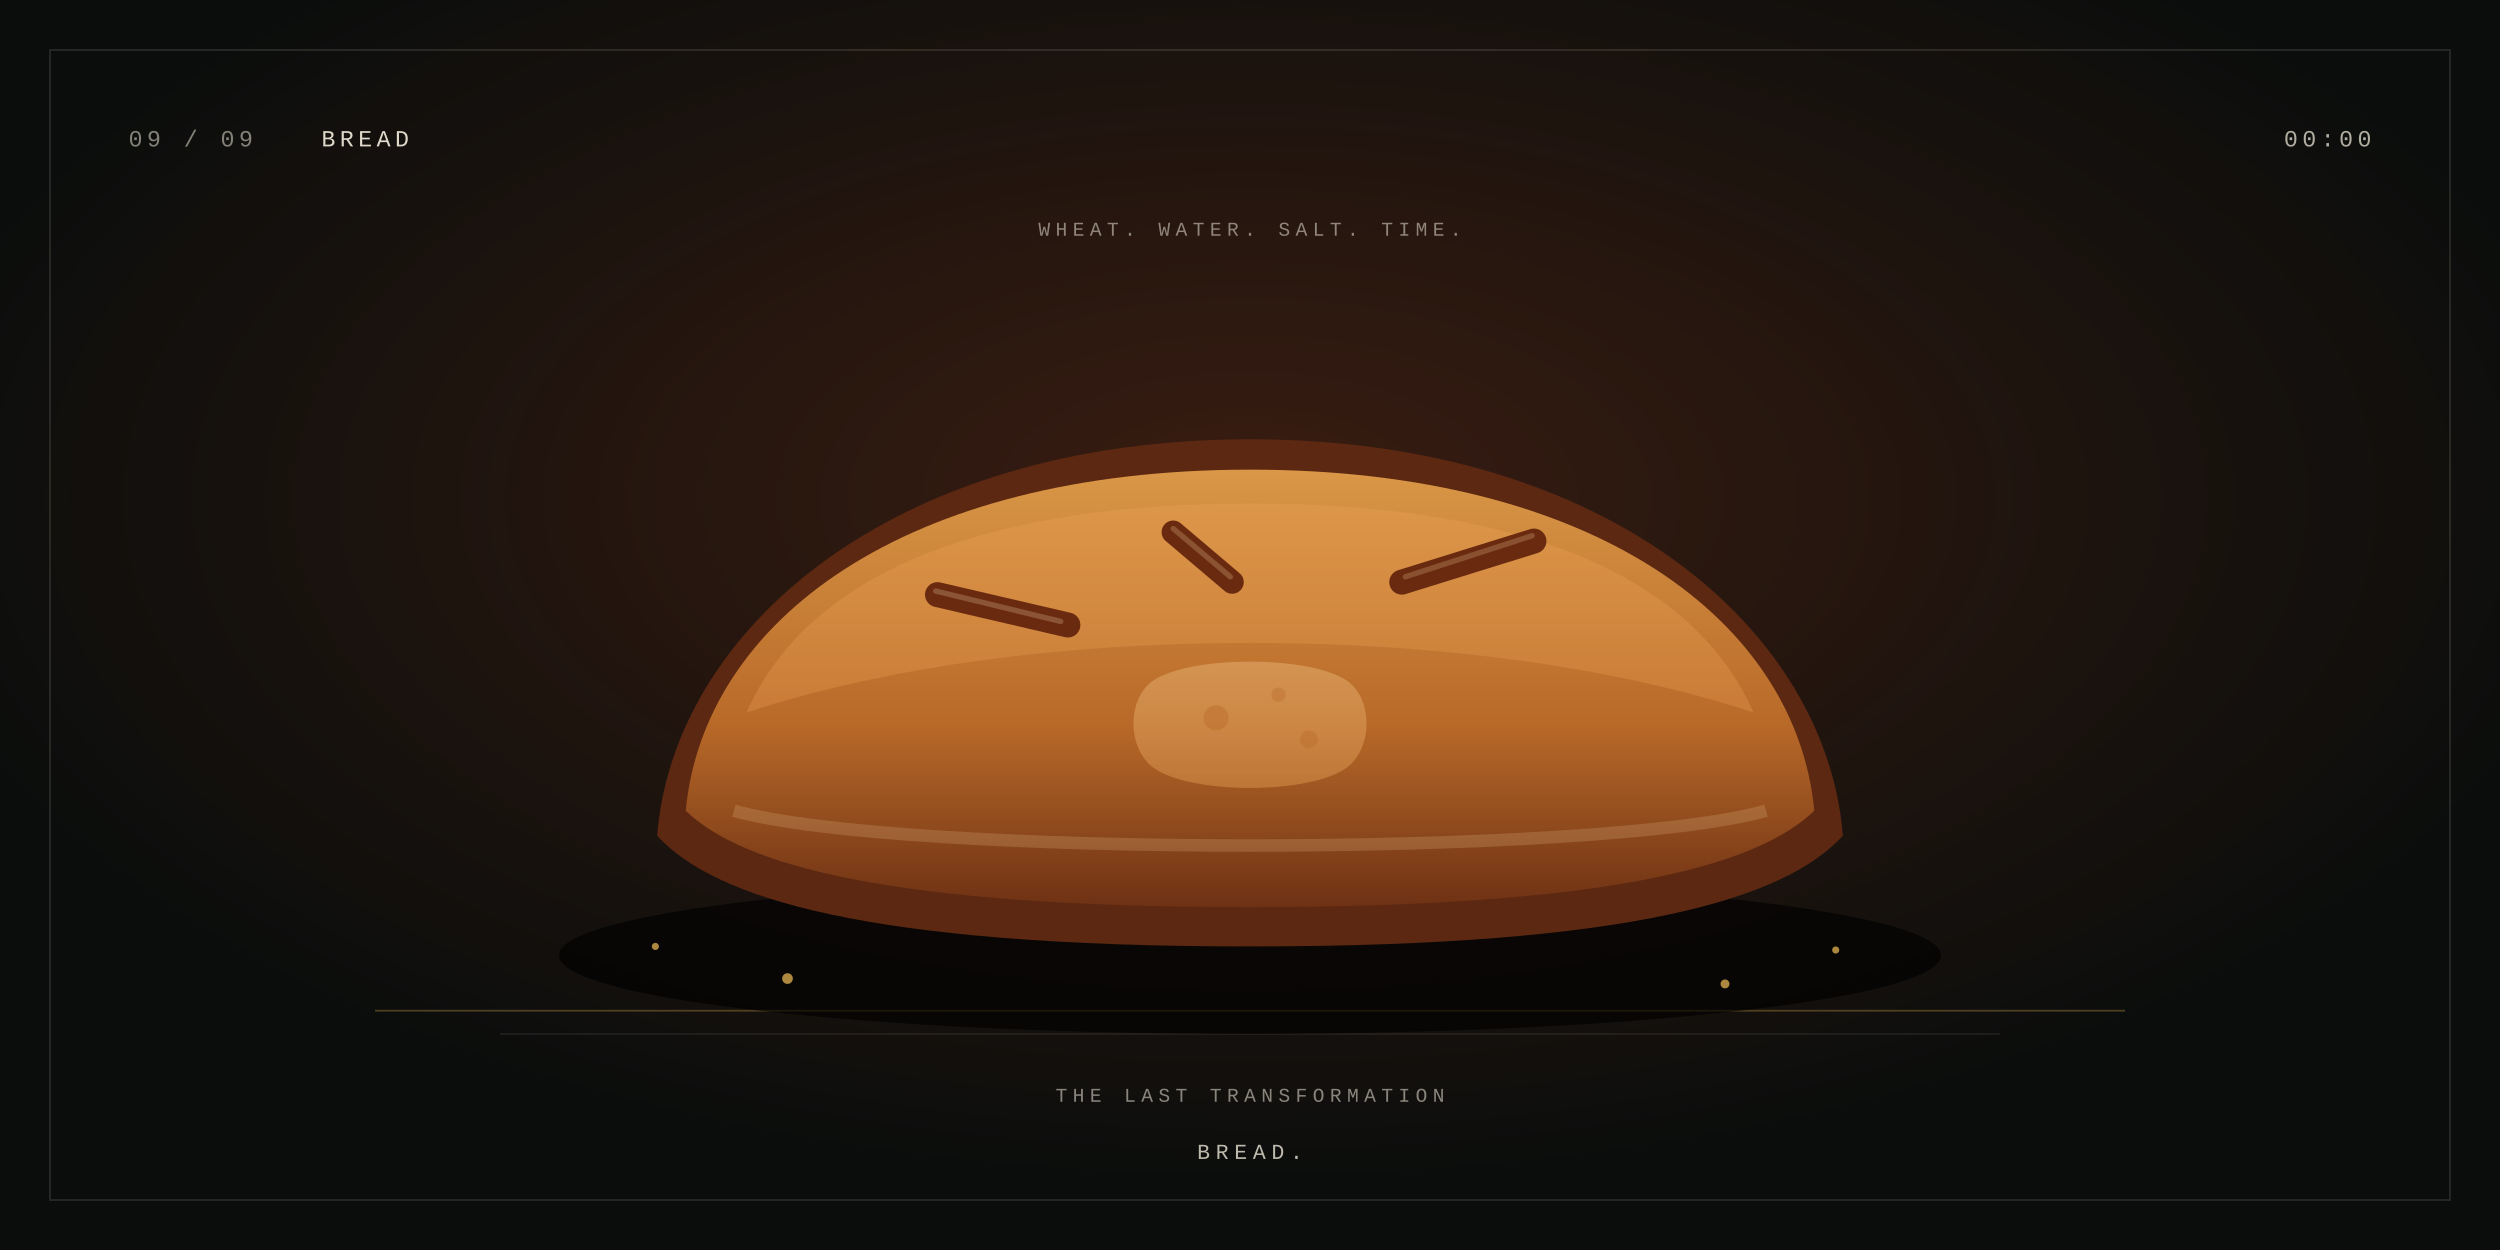
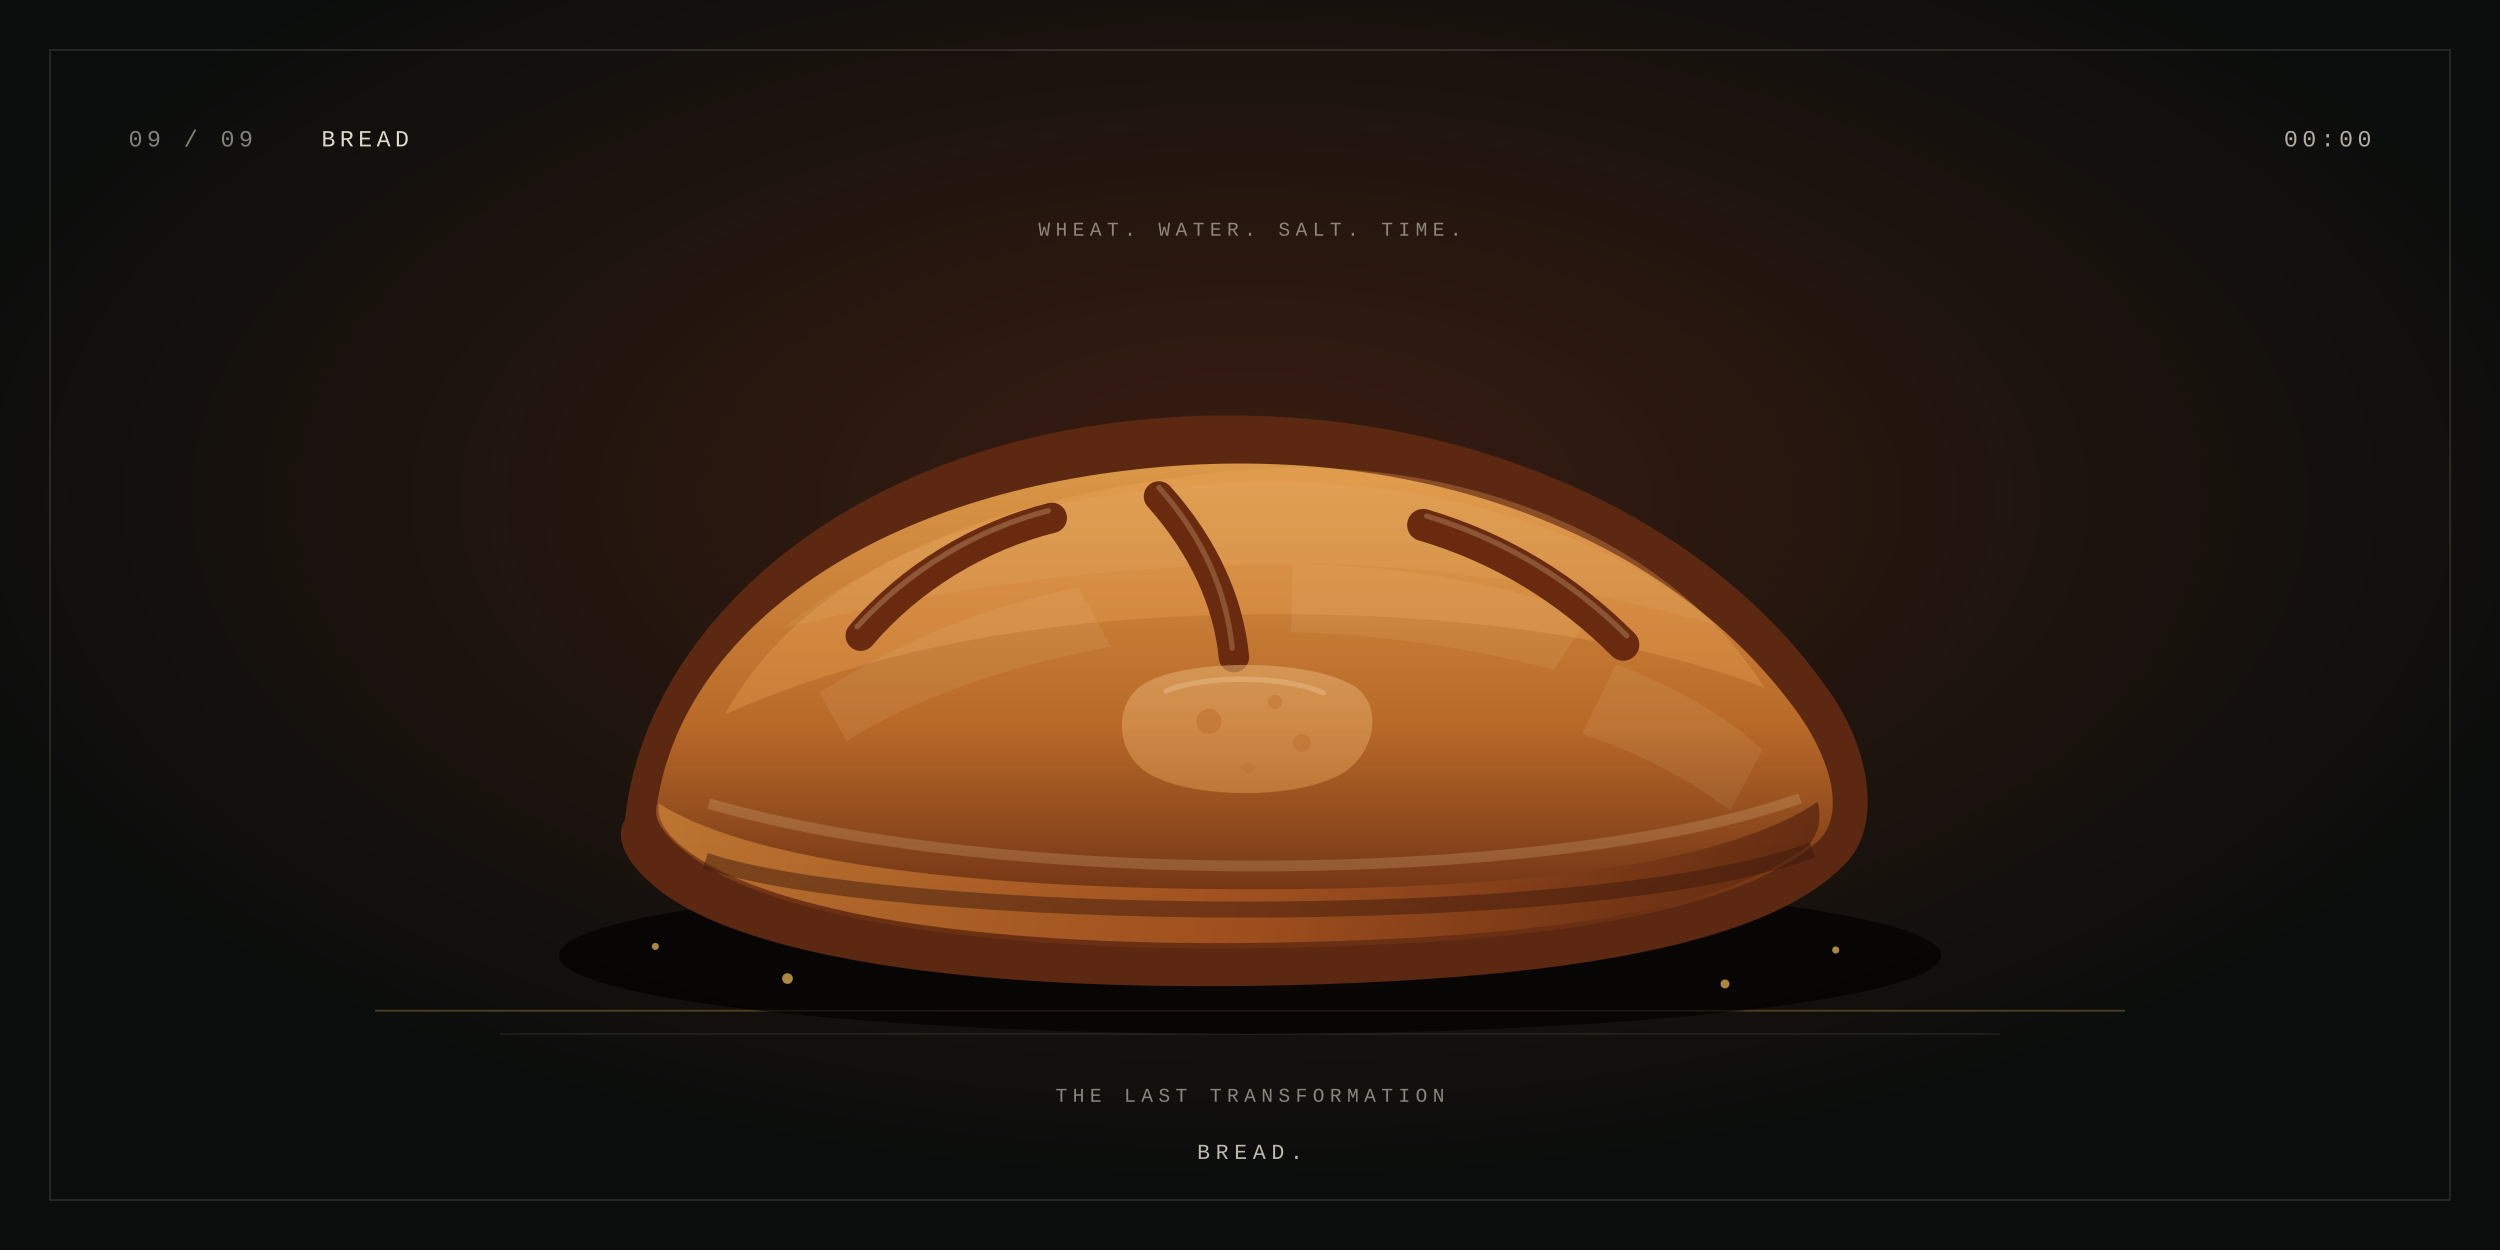
<svg xmlns="http://www.w3.org/2000/svg" width="1400" height="700" viewBox="0 0 1400 700" fill="none" role="img" aria-labelledby="title desc">
  <defs>
    <linearGradient id="crust" x1="700" y1="235" x2="700" y2="512" gradientUnits="userSpaceOnUse">
      <stop stop-color="#E0A04D" />
      <stop offset="0.62" stop-color="#B86928" />
      <stop offset="1" stop-color="#6B2F13" />
+     </linearGradient>
+     <linearGradient id="crust-side" x1="363" y1="336" x2="1018" y2="517" gradientUnits="userSpaceOnUse">
+       <stop stop-color="#C98237" />
+       <stop offset="0.55" stop-color="#A95520" />
+       <stop offset="1" stop-color="#59250F" />
    </linearGradient>
    <linearGradient id="crumb" x1="700" y1="284" x2="700" y2="459" gradientUnits="userSpaceOnUse">
      <stop stop-color="#F2D5A0" />
      <stop offset="1" stop-color="#D98C43" />
    </linearGradient>
    <radialGradient id="glow" cx="50%" cy="40%" r="55%">
      <stop stop-color="#C84C20" stop-opacity="0.25" />
      <stop offset="1" stop-color="#C84C20" stop-opacity="0" />
    </radialGradient>
  </defs>
  <rect width="1400" height="700" fill="#0A0D0C" />
  <rect width="1400" height="700" fill="url(#glow)" />
  <rect x="28" y="28" width="1344" height="644" stroke="#F1EADB" stroke-opacity="0.13" />
  <g fill="#F1EADB" font-family="Courier New, monospace" font-size="13" letter-spacing="2.5">
    <text x="72" y="82" fill-opacity="0.52">09 / 09</text>
    <text x="180" y="82" fill-opacity="0.92">BREAD</text>
    <text x="1328" y="82" text-anchor="end" fill-opacity="0.72">00:00</text>
    <text x="700" y="132" text-anchor="middle" font-size="11" letter-spacing="3" fill-opacity="0.52">WHEAT. WATER. SALT. TIME.</text>
  </g>
  <path d="M210 566H1190" stroke="#D6A84D" stroke-opacity="0.32" />
  <path d="M280 579H1120" stroke="#F1EADB" stroke-opacity="0.08" />
  <ellipse cx="700" cy="535" rx="387" ry="44" fill="#000000" fill-opacity="0.64" />
-   <path d="M368 468C377 354 498 246 700 246C902 246 1023 354 1032 468C1000 503 915 530 700 530C485 530 400 503 368 468Z" fill="#5C2811" />
-   <path d="M384 454C394 348 506 263 700 263C894 263 1006 348 1016 454C984 485 900 508 700 508C500 508 416 485 384 454Z" fill="url(#crust)" />
-   <path d="M418 399C454 318 556 282 700 282C844 282 946 318 982 399C903 373 803 360 700 360C597 360 497 373 418 399Z" fill="#F0A75B" fill-opacity="0.28" />
-   <path d="M411 454C503 480 897 480 989 454" stroke="#F2D5A0" stroke-opacity="0.19" stroke-width="7" />
-   <g stroke="#6A2A10" stroke-linecap="round">
-     <path d="M525 333L598 350" stroke-width="14" />
-     <path d="M524 331L594 348" stroke="#F2D5A0" stroke-opacity="0.25" stroke-width="3" />
-     <path d="M657 298L690 326" stroke-width="13" />
-     <path d="M657 296L689 323" stroke="#F2D5A0" stroke-opacity="0.24" stroke-width="3" />
-     <path d="M785 326L859 303" stroke-width="14" />
-     <path d="M787 323L858 300" stroke="#F2D5A0" stroke-opacity="0.23" stroke-width="3" />
+   <path d="M350 459C361 354 466 255 630 236C795 217 953 280 1027 391C1048 423 1054 465 1032 485C992 526 887 549 706 552C520 555 405 531 365 495C350 482 344 469 350 459Z" fill="#5C2811" />
+   <path d="M368 450C382 357 482 280 635 263C792 245 936 299 1008 401C1026 427 1034 458 1017 472C970 511 868 529 704 531C542 533 432 512 389 481C373 469 365 460 368 450Z" fill="url(#crust)" />
+   <path d="M369 450C416 480 529 498 704 498C873 498 972 480 1018 449C1020 459 1019 467 1011 475C963 510 863 526 704 528C542 530 436 510 390 480C375 470 367 460 369 450Z" fill="url(#crust-side)" fill-opacity="0.83" />
+   <path d="M406 400C451 318 555 278 687 264C817 251 936 302 988 385C914 357 816 343 704 344C589 345 490 363 406 400Z" fill="#F0A75B" fill-opacity="0.3" />
+   <path d="M438 352C513 293 607 273 702 270C804 268 899 297 961 350C876 326 792 314 700 316C607 318 520 331 438 352Z" fill="#F2D5A0" fill-opacity="0.09" />
+   <path d="M397 450C483 475 603 485 704 485C816 485 936 473 1008 447" stroke="#F2D5A0" stroke-opacity="0.2" stroke-width="6" />
+   <path d="M395 482C496 516 887 523 1015 476" stroke="#3B170B" stroke-opacity="0.48" stroke-width="9" />
+   <g fill="#F2D5A0" fill-opacity="0.1">
+     <path d="M459 388C507 357 552 340 604 329L622 362C560 374 513 391 474 415Z" />
+     <path d="M724 316C781 316 841 327 891 344L870 375C820 362 770 355 723 354Z" />
+     <path d="M905 372C938 385 966 400 987 420L969 454C942 434 916 421 886 411Z" />
  </g>
-   <path d="M646 381C667 367 733 367 754 381C769 391 769 419 754 430C733 445 667 445 646 430C631 419 631 391 646 381Z" fill="url(#crumb)" fill-opacity="0.52" />
-   <circle cx="681" cy="402" r="7" fill="#B86928" fill-opacity="0.42" />
-   <circle cx="733" cy="414" r="5" fill="#B86928" fill-opacity="0.34" />
-   <circle cx="716" cy="389" r="4" fill="#B86928" fill-opacity="0.35" />
+   <g stroke="#6A2A10" stroke-linecap="round" stroke-linejoin="round">
+     <path d="M482 356C510 323 549 300 589 290" stroke-width="17" />
+     <path d="M480 351C509 319 548 296 587 286" stroke="#F2D5A0" stroke-opacity="0.27" stroke-width="3" />
+     <path d="M649 278C674 306 688 337 691 368" stroke-width="17" />
+     <path d="M649 273C674 301 687 332 690 363" stroke="#F2D5A0" stroke-opacity="0.24" stroke-width="3" />
+     <path d="M797 294C841 307 878 330 909 361" stroke-width="18" />
+     <path d="M799 289C842 302 880 325 911 356" stroke="#F2D5A0" stroke-opacity="0.25" stroke-width="3" />
+   </g>
+   <path d="M639 384C660 369 731 368 758 384C773 393 772 417 755 431C730 449 662 448 640 431C624 418 625 394 639 384Z" fill="url(#crumb)" fill-opacity="0.56" />
+   <path d="M653 387C674 378 719 378 741 388" stroke="#FFF0CE" stroke-opacity="0.22" stroke-width="3" stroke-linecap="round" />
+   <circle cx="677" cy="404" r="7" fill="#B86928" fill-opacity="0.44" />
+   <circle cx="729" cy="416" r="5" fill="#B86928" fill-opacity="0.36" />
+   <circle cx="714" cy="393" r="4" fill="#B86928" fill-opacity="0.37" />
+   <circle cx="699" cy="430" r="3" fill="#B86928" fill-opacity="0.27" />
  <g fill="#D6A84D" fill-opacity="0.8">
    <circle cx="441" cy="548" r="3" />
    <circle cx="966" cy="551" r="2.5" />
    <circle cx="1028" cy="532" r="2" />
    <circle cx="367" cy="530" r="2" />
  </g>
  <g fill="#F1EADB" font-family="Courier New, monospace" text-anchor="middle">
    <text x="700" y="617" font-size="11" letter-spacing="3" fill-opacity="0.54">THE LAST TRANSFORMATION</text>
    <text x="700" y="649" font-size="12" letter-spacing="3.2" fill-opacity="0.78">BREAD.</text>
  </g>
</svg>
